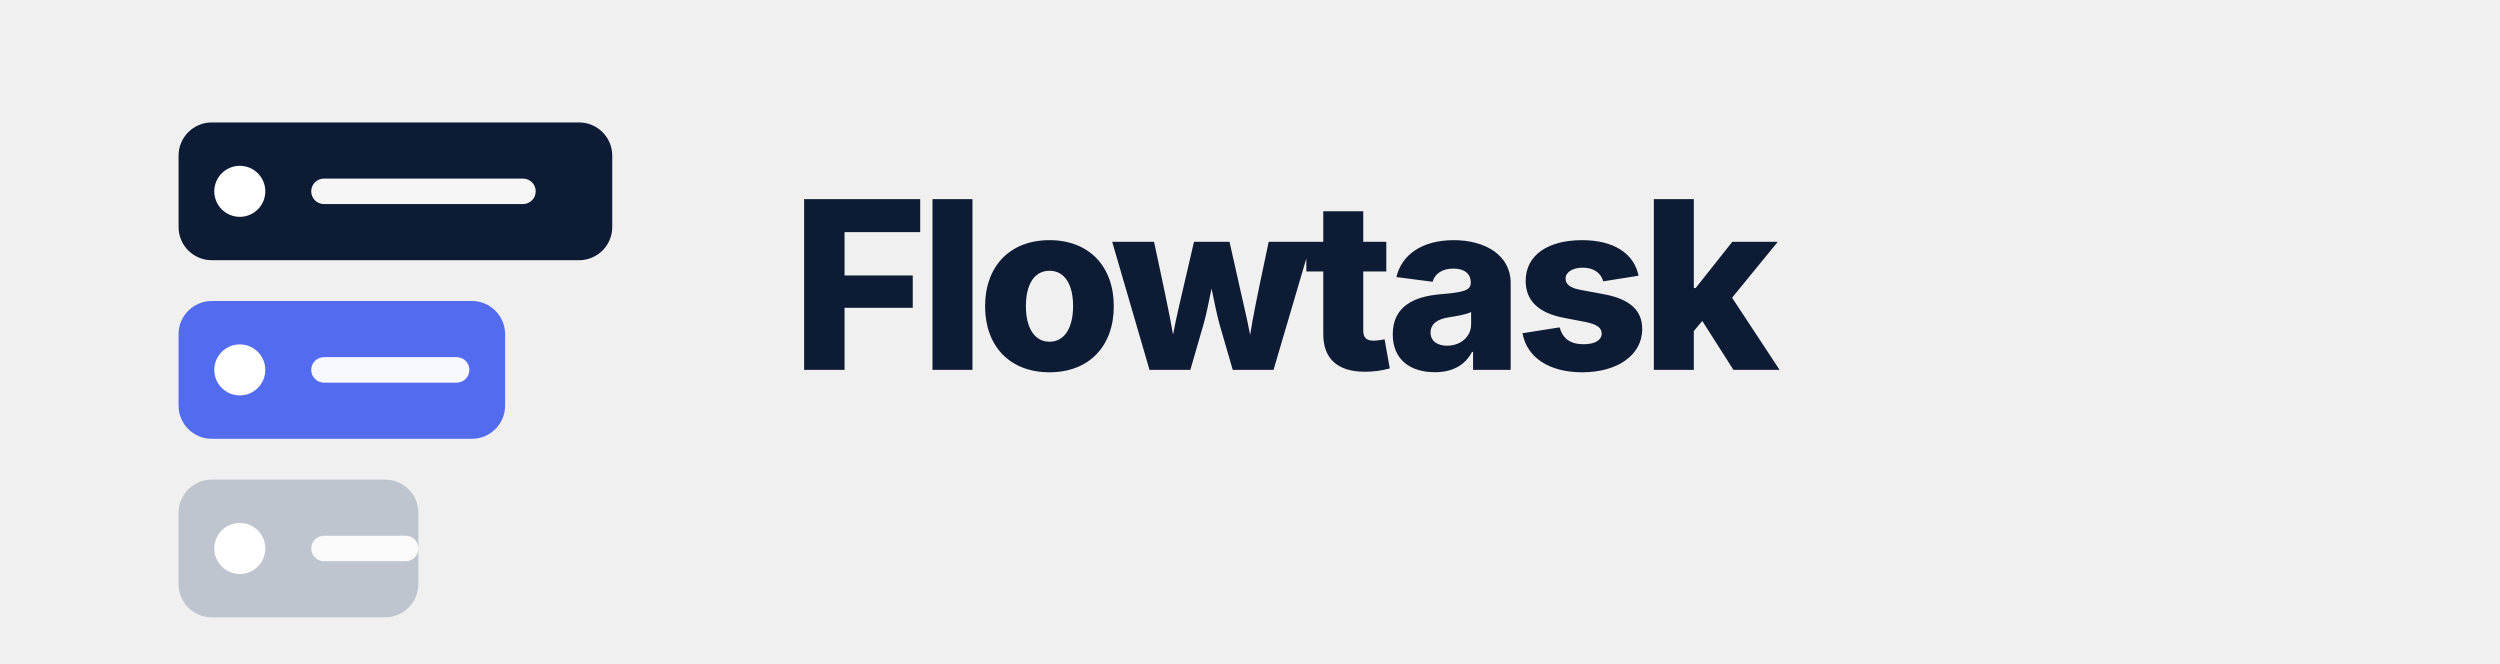
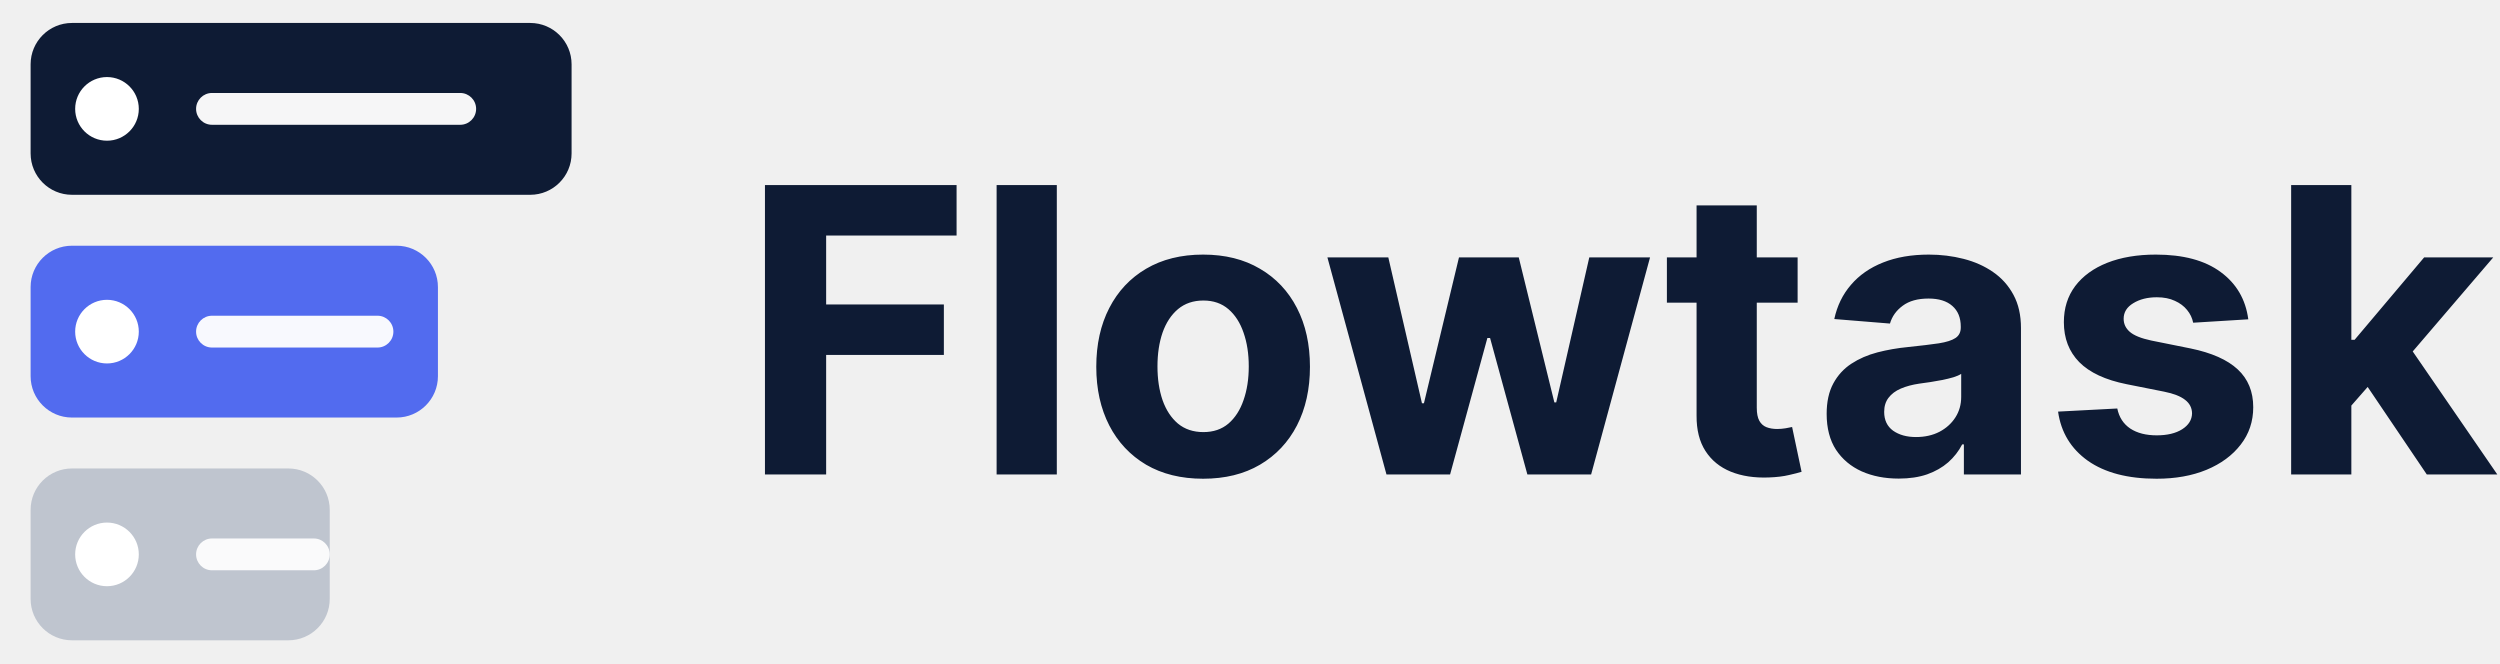
<svg xmlns="http://www.w3.org/2000/svg" width="980" height="260" viewBox="0 0 980 260" fill="none">
-   <g transform="translate(70 48)">
-     <rect x="0" y="0" width="170" height="54" rx="13" fill="#0E1B34" />
-     <circle cx="24" cy="27" r="10" fill="#FFFFFF" />
-     <rect x="52" y="22" width="88" height="10" rx="5" fill="#FFFFFF" fill-opacity="0.96" />
-     <rect x="0" y="70" width="128" height="54" rx="13" fill="#526BEF" />
-     <circle cx="24" cy="97" r="10" fill="#FFFFFF" />
-     <rect x="52" y="92" width="62" height="10" rx="5" fill="#FFFFFF" fill-opacity="0.96" />
-     <rect x="0" y="140" width="94" height="54" rx="13" fill="#BFC5CF" />
-     <circle cx="24" cy="167" r="10" fill="#FFFFFF" />
-     <rect x="52" y="162" width="42" height="10" rx="5" fill="#FFFFFF" fill-opacity="0.92" />
-   </g>
-   <text x="310" y="145" fill="#0E1B34" font-family="Inter, Manrope, Arial, sans-serif" font-size="92" font-weight="800" letter-spacing="-3.5">
-     Flowtask
-   </text>
+   <path d="M207.845 9H28.216C19.26 9 12 16.26 12 25.216V60.144C12 69.1 19.26 76.361 28.216 76.361H207.845C216.801 76.361 224.062 69.1 224.062 60.144V25.216C224.062 16.26 216.801 9 207.845 9Z" fill="#0E1B34" />
+   <path d="M41.938 55.155C48.827 55.155 54.412 49.57 54.412 42.68C54.412 35.791 48.827 30.206 41.938 30.206C35.049 30.206 29.464 35.791 29.464 42.68C29.464 49.57 35.049 55.155 41.938 55.155Z" fill="white" />
+   <path d="M180.402 36.443H83.103C79.659 36.443 76.866 39.236 76.866 42.68C76.866 46.125 79.659 48.917 83.103 48.917H180.402C183.847 48.917 186.639 46.125 186.639 42.68C186.639 39.236 183.847 36.443 180.402 36.443Z" fill="white" fill-opacity="0.96" />
+   <path d="M155.454 96.32H28.216C19.26 96.32 12 103.58 12 112.536V147.464C12 156.42 19.26 163.68 28.216 163.68H155.454C164.41 163.68 171.67 156.42 171.67 147.464V112.536C171.67 103.58 164.41 96.32 155.454 96.32Z" fill="#526BEF" />
+   <path d="M41.938 142.474C48.827 142.474 54.412 136.889 54.412 130C54.412 123.111 48.827 117.526 41.938 117.526C35.049 117.526 29.464 123.111 29.464 130C29.464 136.889 35.049 142.474 41.938 142.474Z" fill="white" />
+   <path d="M147.969 123.763H83.103C79.659 123.763 76.866 126.555 76.866 130C76.866 133.445 79.659 136.237 83.103 136.237H147.969C151.414 136.237 154.206 133.445 154.206 130C154.206 126.555 151.414 123.763 147.969 123.763Z" fill="white" fill-opacity="0.96" />
+   <path d="M113.041 183.639H28.216C19.26 183.639 12 190.9 12 199.856V234.783C12 243.74 19.26 251 28.216 251H113.041C121.997 251 129.258 243.74 129.258 234.783V199.856C129.258 190.9 121.997 183.639 113.041 183.639Z" fill="#BFC5CF" />
+   <path d="M41.938 229.794C48.827 229.794 54.412 224.209 54.412 217.32C54.412 210.43 48.827 204.845 41.938 204.845C35.049 204.845 29.464 210.43 29.464 217.32C29.464 224.209 35.049 229.794 41.938 229.794Z" fill="white" />
+   <path d="M123.021 211.082H83.103C79.659 211.082 76.866 213.875 76.866 217.32C76.866 220.764 79.659 223.557 83.103 223.557H123.021C126.466 223.557 129.258 220.764 129.258 217.32C129.258 213.875 126.466 211.082 123.021 211.082Z" fill="white" fill-opacity="0.92" />
+   <path d="M299.861 186V72.546H374.98V92.322H323.848V119.357H369.994V139.134H323.848V186H299.861ZM414.271 72.546V186H390.672V72.546H414.271ZM471.621 187.662C463.016 187.662 455.575 185.834 449.296 182.178C443.055 178.484 438.235 173.351 434.837 166.777C431.44 160.166 429.741 152.503 429.741 143.787C429.741 134.997 431.44 127.315 434.837 120.741C438.235 114.131 443.055 108.997 449.296 105.341C455.575 101.648 463.016 99.801 471.621 99.801C480.227 99.801 487.65 101.648 493.891 105.341C500.17 108.997 505.008 114.131 508.406 120.741C511.803 127.315 513.502 134.997 513.502 143.787C513.502 152.503 511.803 160.166 508.406 166.777C505.008 173.351 500.17 178.484 493.891 182.178C487.65 185.834 480.227 187.662 471.621 187.662ZM471.732 169.381C475.647 169.381 478.915 168.273 481.538 166.057C484.16 163.804 486.136 160.739 487.465 156.861C488.832 152.983 489.515 148.57 489.515 143.621C489.515 138.672 488.832 134.259 487.465 130.381C486.136 126.503 484.16 123.437 481.538 121.185C478.915 118.932 475.647 117.805 471.732 117.805C467.781 117.805 464.457 118.932 461.761 121.185C459.102 123.437 457.089 126.503 455.722 130.381C454.393 134.259 453.728 138.672 453.728 143.621C453.728 148.57 454.393 152.983 455.722 156.861C457.089 160.739 459.102 163.804 461.761 166.057C464.457 168.273 467.781 169.381 471.732 169.381ZM543.5 186L520.344 100.909H544.22L557.405 158.08H558.18L571.919 100.909H595.352L609.312 157.747H610.033L622.996 100.909H646.817L623.716 186H598.732L584.107 132.486H583.054L568.429 186H543.5ZM704.666 100.909V118.636H653.423V100.909H704.666ZM665.056 80.523H688.656V159.852C688.656 162.031 688.988 163.73 689.653 164.949C690.318 166.131 691.241 166.962 692.423 167.442C693.642 167.922 695.045 168.162 696.633 168.162C697.741 168.162 698.849 168.07 699.957 167.885C701.065 167.663 701.914 167.497 702.505 167.386L706.217 184.947C705.035 185.317 703.373 185.741 701.231 186.222C699.089 186.739 696.485 187.053 693.42 187.163C687.733 187.385 682.747 186.628 678.463 184.892C674.216 183.156 670.91 180.46 668.547 176.804C666.183 173.148 665.02 168.531 665.056 162.955V80.523ZM744.303 187.607C738.874 187.607 734.036 186.665 729.789 184.781C725.542 182.861 722.181 180.036 719.706 176.305C717.269 172.538 716.05 167.848 716.05 162.234C716.05 157.507 716.918 153.537 718.654 150.324C720.39 147.111 722.753 144.526 725.745 142.568C728.736 140.611 732.134 139.134 735.938 138.136C739.779 137.139 743.804 136.438 748.015 136.031C752.963 135.514 756.952 135.034 759.98 134.591C763.009 134.111 765.206 133.409 766.573 132.486C767.939 131.562 768.623 130.196 768.623 128.386V128.054C768.623 124.545 767.515 121.831 765.299 119.911C763.12 117.99 760.017 117.03 755.992 117.03C751.745 117.03 748.365 117.972 745.854 119.855C743.343 121.702 741.681 124.028 740.868 126.835L719.042 125.062C720.15 119.892 722.328 115.423 725.578 111.656C728.828 107.852 733.02 104.935 738.154 102.903C743.324 100.835 749.307 99.801 756.103 99.801C760.83 99.801 765.354 100.355 769.675 101.463C774.033 102.571 777.892 104.288 781.253 106.615C784.651 108.942 787.328 111.933 789.286 115.589C791.243 119.209 792.222 123.548 792.222 128.608V186H769.841V174.2H769.176C767.81 176.859 765.982 179.205 763.692 181.236C761.402 183.23 758.651 184.8 755.438 185.945C752.225 187.053 748.513 187.607 744.303 187.607ZM751.061 171.32C754.533 171.32 757.598 170.636 760.257 169.27C762.917 167.866 765.003 165.983 766.517 163.619C768.032 161.256 768.789 158.578 768.789 155.587V146.557C768.05 147.037 767.034 147.48 765.742 147.886C764.486 148.256 763.064 148.607 761.476 148.939C759.888 149.234 758.3 149.511 756.712 149.77C755.124 149.991 753.684 150.195 752.391 150.379C749.621 150.786 747.202 151.432 745.134 152.318C743.066 153.205 741.459 154.405 740.314 155.919C739.169 157.396 738.597 159.243 738.597 161.459C738.597 164.672 739.76 167.128 742.087 168.827C744.451 170.489 747.442 171.32 751.061 171.32ZM881.329 125.173L859.724 126.503C859.355 124.656 858.561 122.994 857.342 121.517C856.123 120.003 854.517 118.803 852.522 117.916C850.565 116.993 848.22 116.531 845.487 116.531C841.831 116.531 838.747 117.307 836.235 118.858C833.724 120.372 832.468 122.403 832.468 124.952C832.468 126.983 833.281 128.7 834.906 130.104C836.531 131.507 839.319 132.634 843.271 133.483L858.672 136.585C866.944 138.284 873.112 141.017 877.174 144.784C881.237 148.551 883.268 153.5 883.268 159.631C883.268 165.207 881.625 170.101 878.338 174.311C875.088 178.521 870.619 181.808 864.931 184.172C859.281 186.499 852.762 187.662 845.376 187.662C834.112 187.662 825.137 185.317 818.453 180.626C811.805 175.899 807.909 169.473 806.764 161.348L829.975 160.129C830.677 163.564 832.376 166.186 835.072 167.996C837.768 169.768 841.221 170.655 845.431 170.655C849.568 170.655 852.892 169.861 855.403 168.273C857.951 166.648 859.244 164.561 859.281 162.013C859.244 159.871 858.339 158.116 856.566 156.75C854.794 155.347 852.061 154.276 848.368 153.537L833.632 150.601C825.322 148.939 819.136 146.058 815.074 141.959C811.048 137.859 809.035 132.634 809.035 126.281C809.035 120.815 810.512 116.107 813.467 112.155C816.458 108.203 820.65 105.156 826.042 103.014C831.471 100.872 837.824 99.801 845.099 99.801C855.846 99.801 864.304 102.072 870.471 106.615C876.676 111.158 880.295 117.344 881.329 125.173ZM919.512 161.514L919.567 133.206H923.002L950.258 100.909H977.347L940.729 143.676H935.134L919.512 161.514ZM898.129 186V72.546H921.728V186H898.129ZM951.31 186L926.271 148.939L942.004 132.264L978.954 186H951.31Z" fill="#0E1B34" />
</svg>
